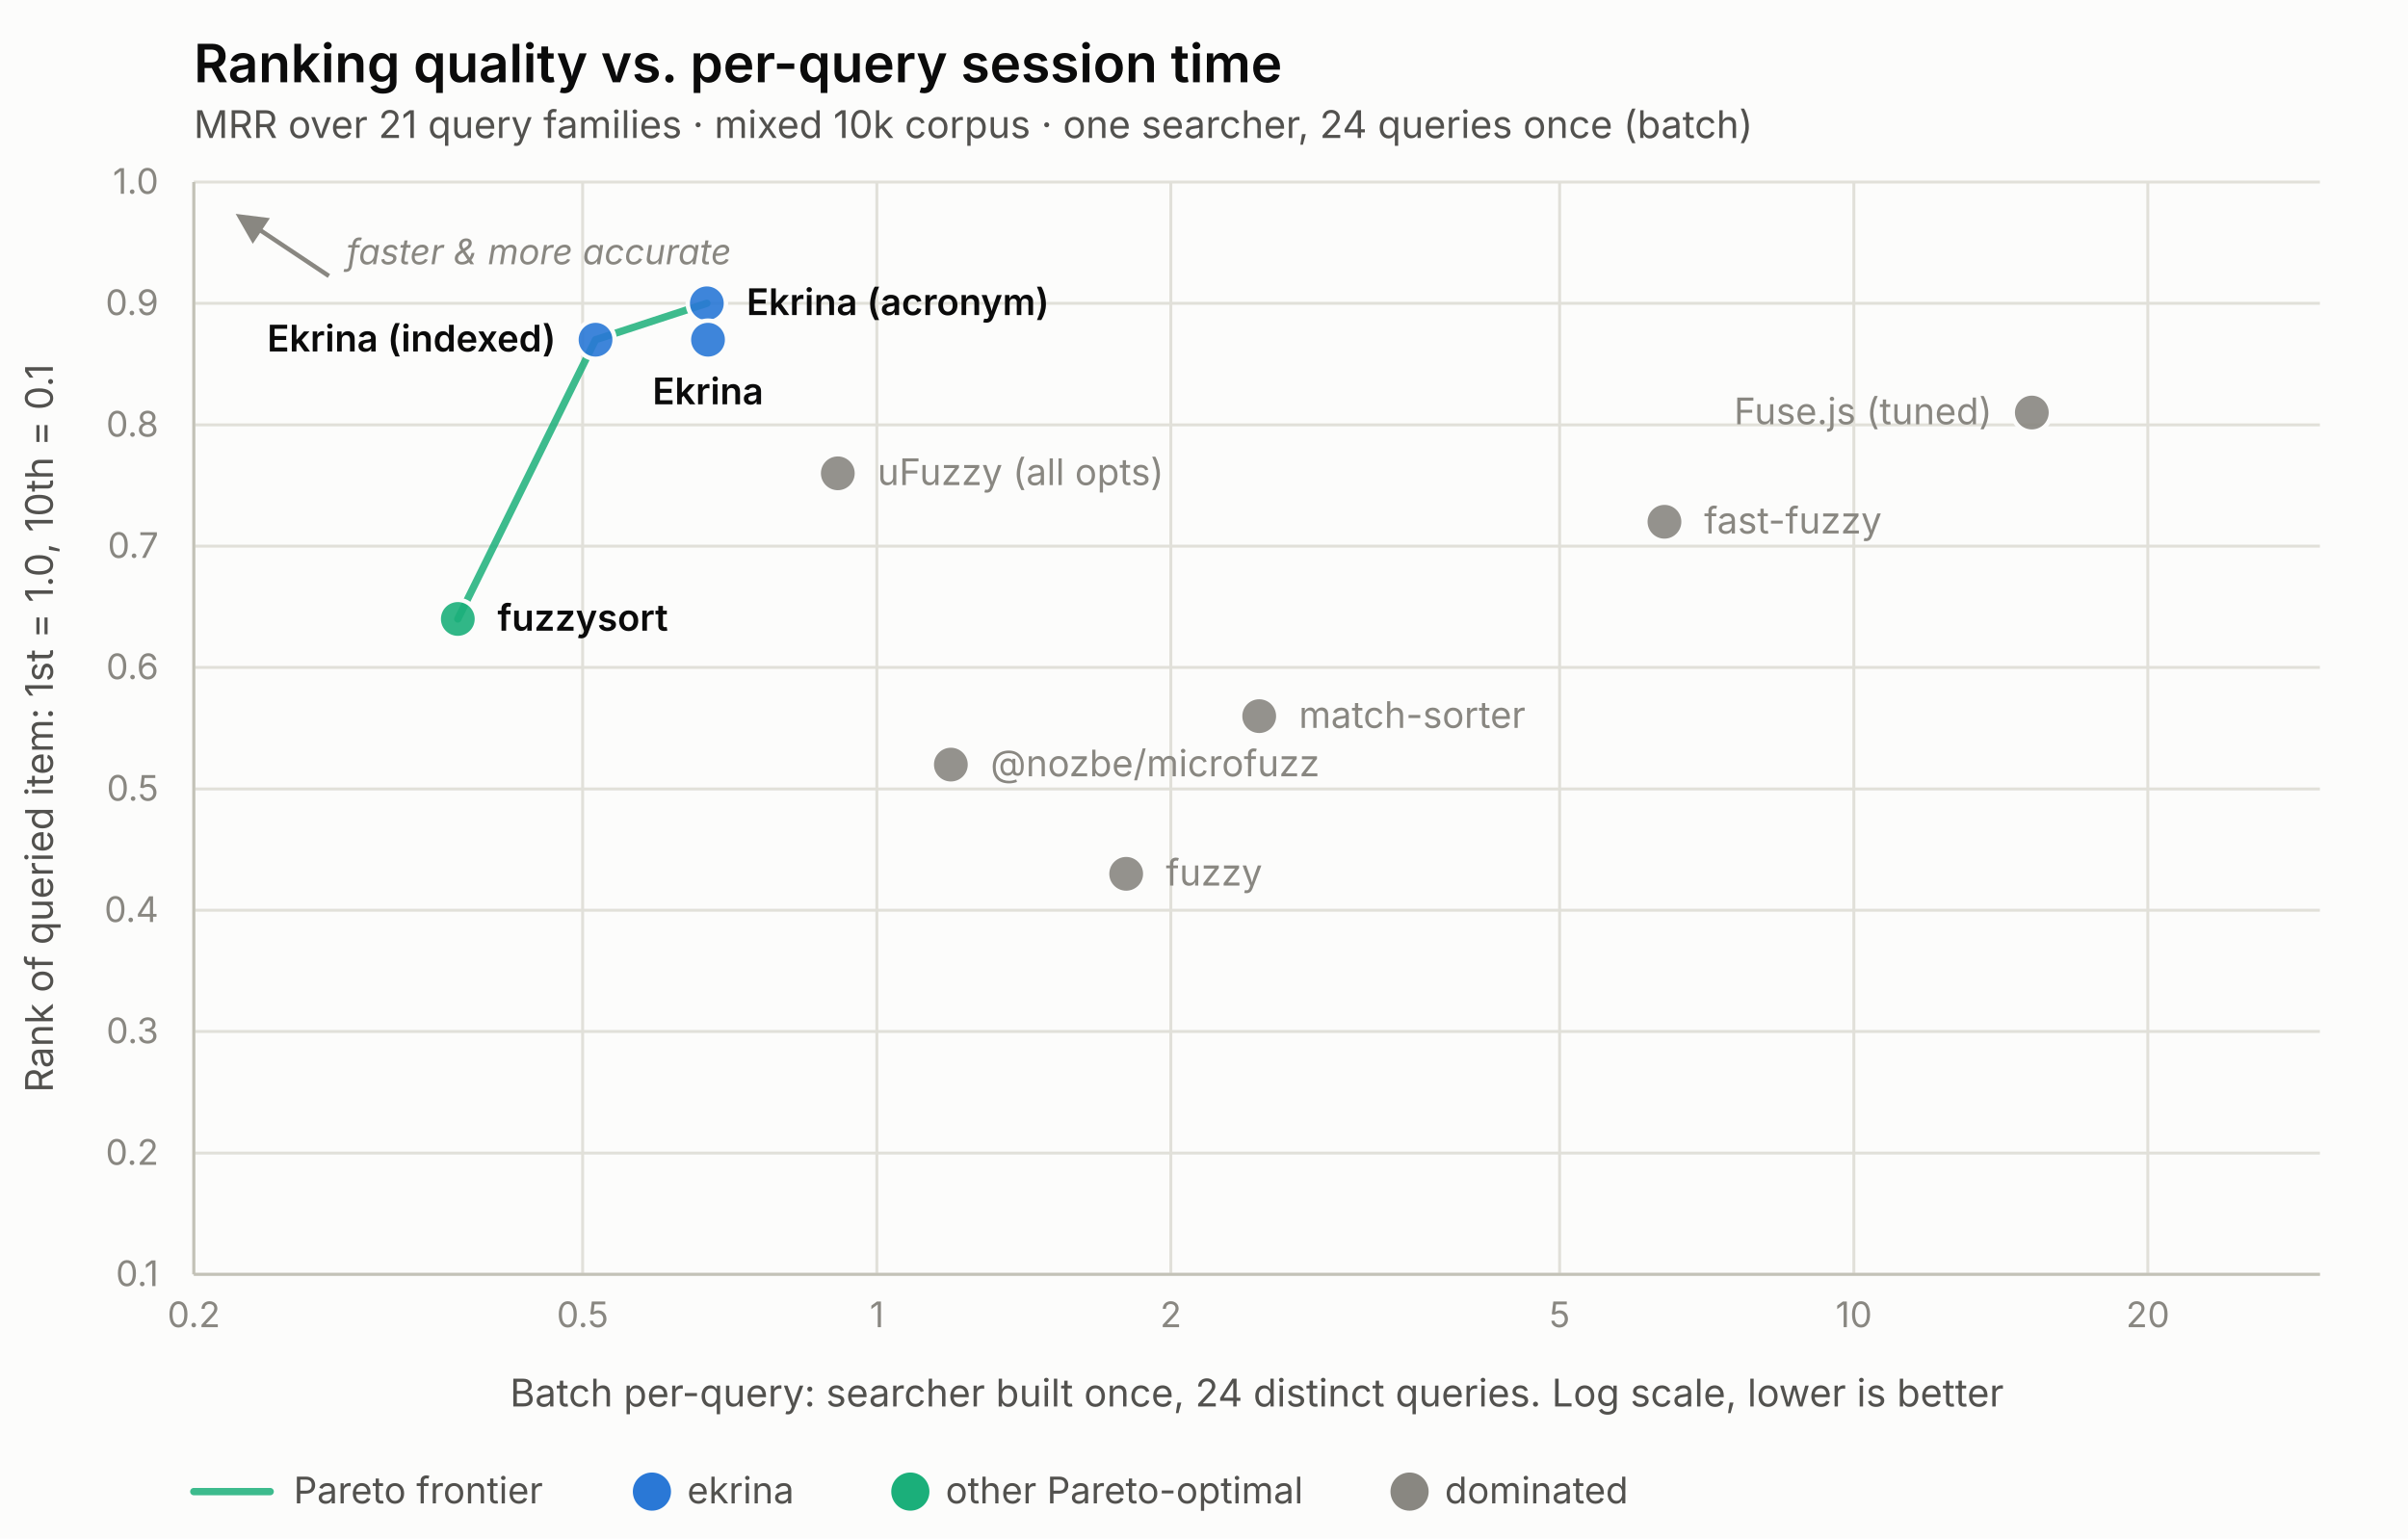
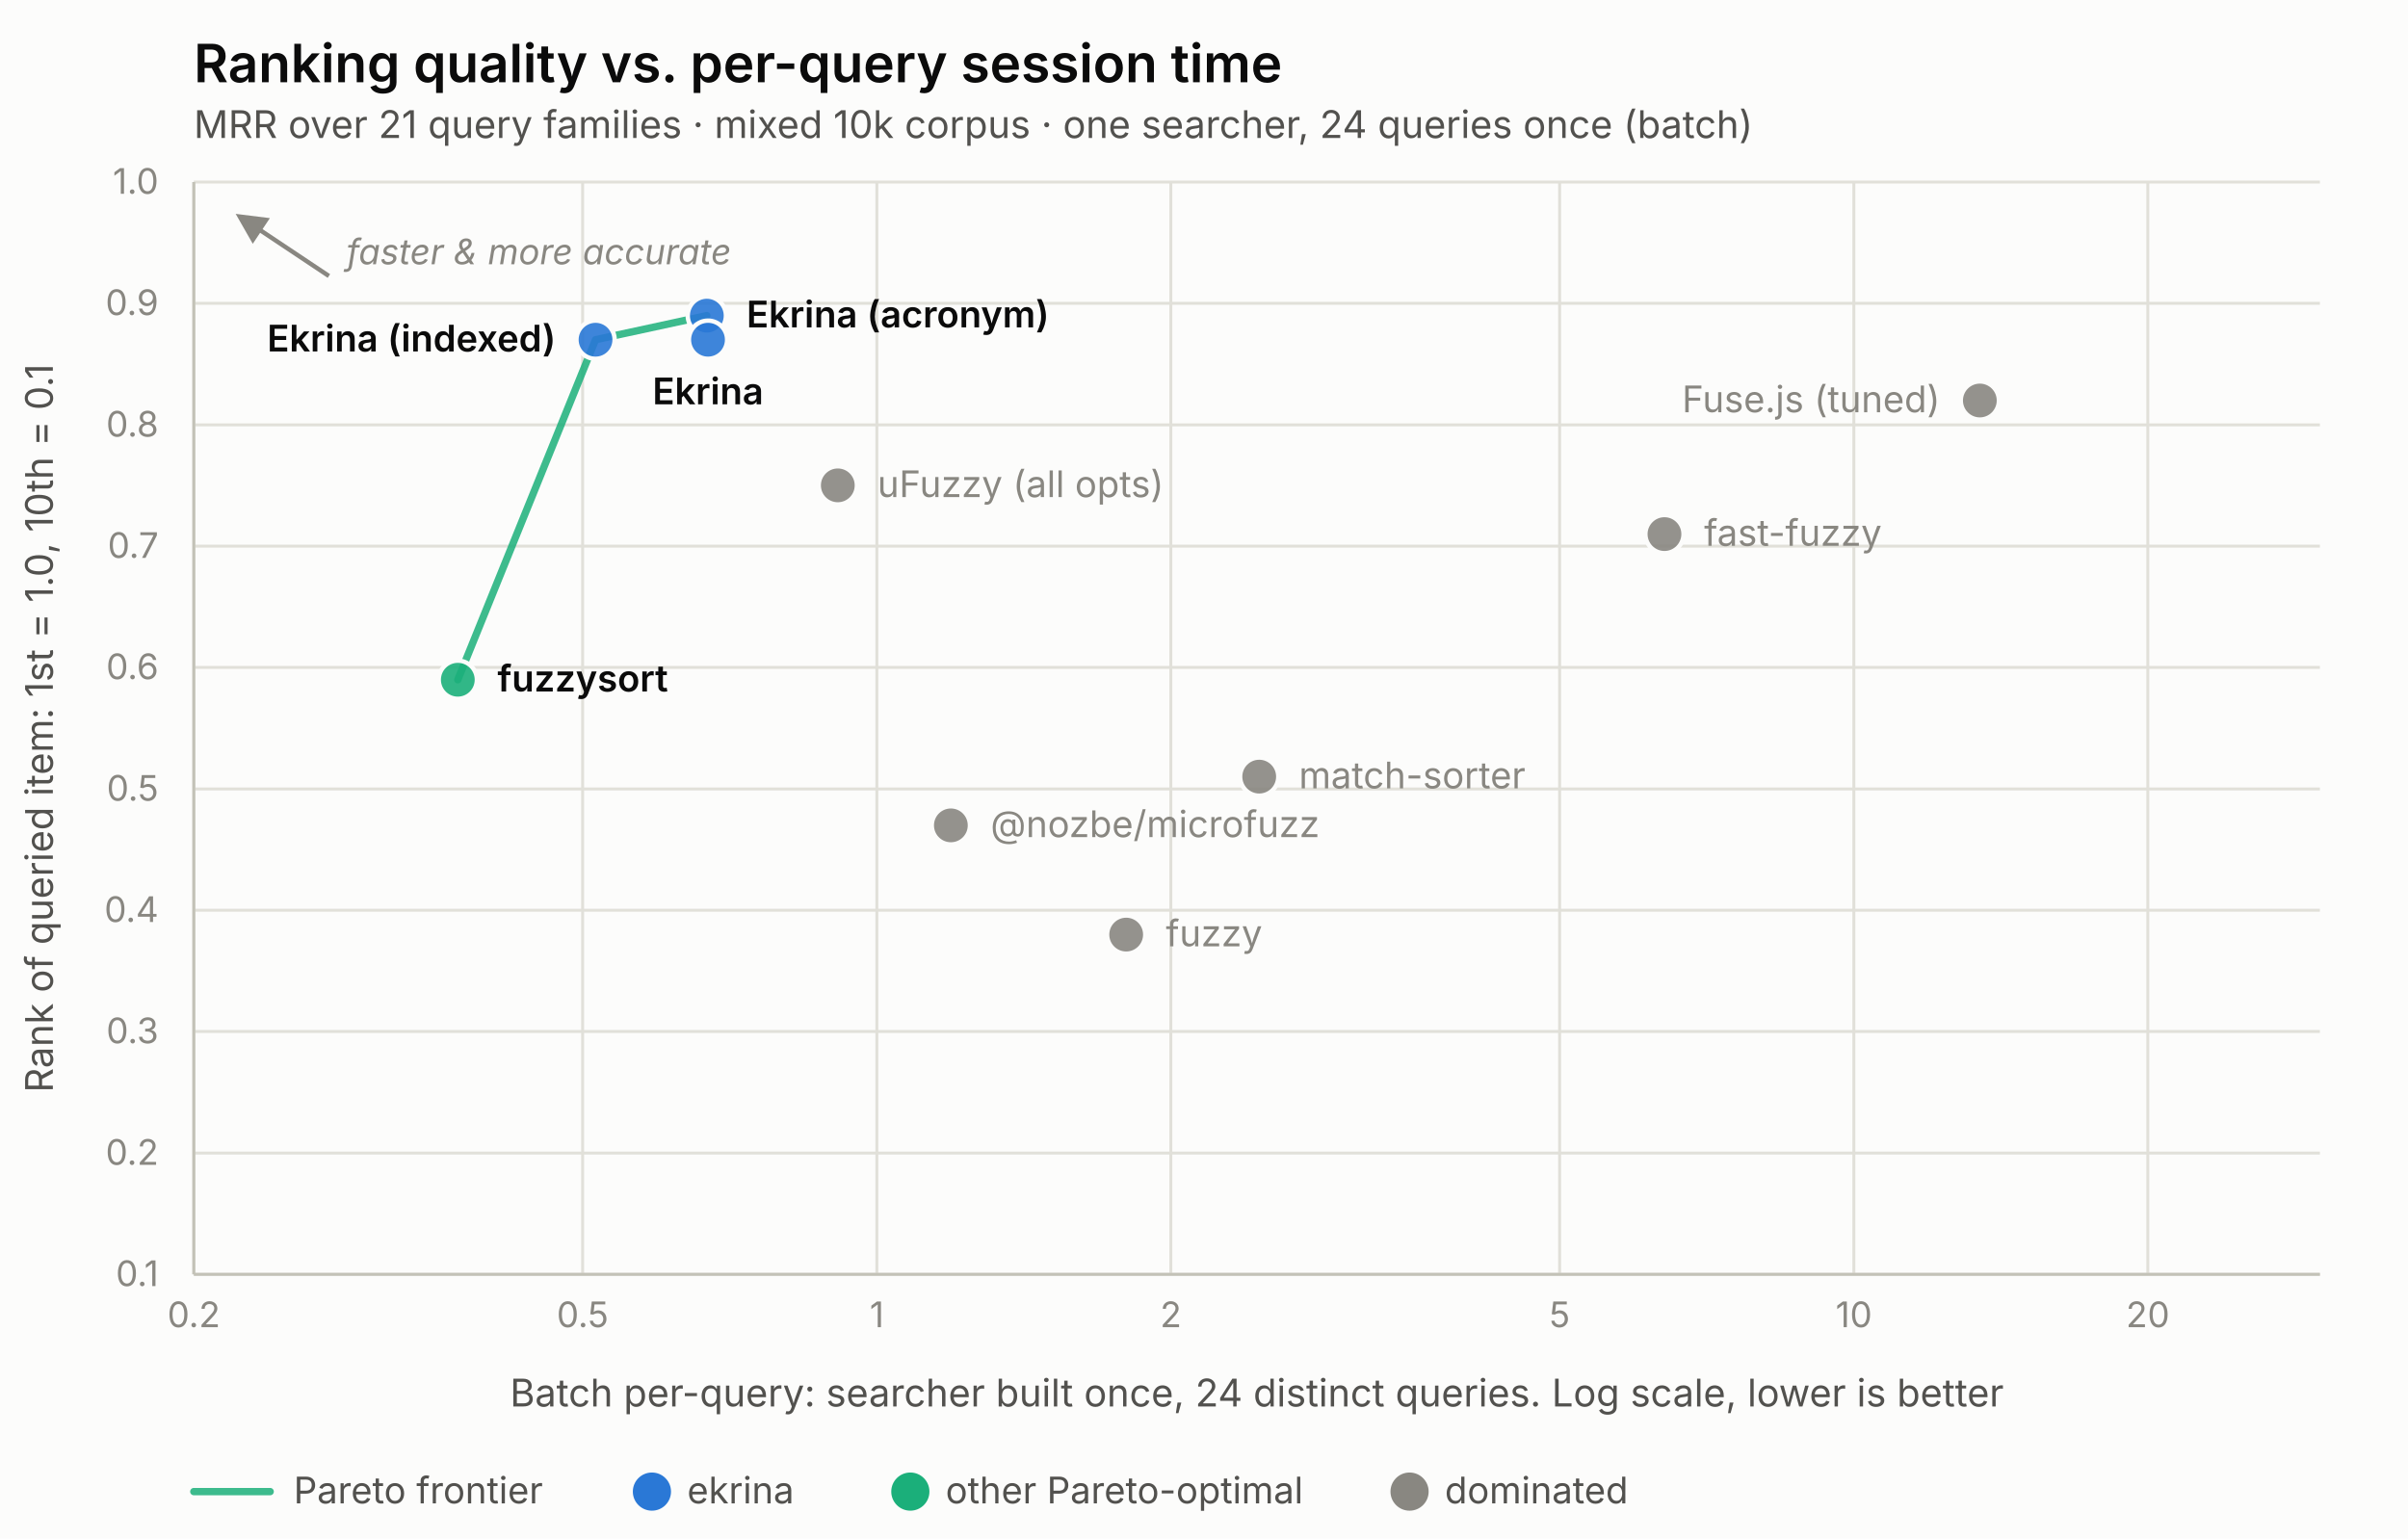
<svg xmlns="http://www.w3.org/2000/svg" viewBox="0 0 820 524" font-family="system-ui, -apple-system, 'Segoe UI', sans-serif" role="img" aria-labelledby="pareto-query-title pareto-query-desc">
  <defs>
    <marker id="arrow" viewBox="0 0 10 10" refX="8" refY="5" markerWidth="7" markerHeight="7" orient="auto-start-reverse">
      <path d="M0 0 L10 5 L0 10 z" fill="#898781" />
    </marker>
  </defs>
  <rect x="0" y="0" width="820" height="524" fill="#fcfcfb" />
  <text x="66" y="28" fill="#0b0b0b" font-size="18" font-weight="600">Ranking quality vs. per-query session time</text>
  <text x="66" y="47" fill="#52514e" font-size="13">MRR over 21 query families · mixed 10k corpus · one searcher, 24 queries once (batch)</text>
  <g>
    <line x1="66" y1="62" x2="66" y2="434" stroke="#e1e0d9" />
    <line x1="198.4" y1="62" x2="198.4" y2="434" stroke="#e1e0d9" />
    <line x1="298.6" y1="62" x2="298.6" y2="434" stroke="#e1e0d9" />
    <line x1="398.7" y1="62" x2="398.7" y2="434" stroke="#e1e0d9" />
    <line x1="531.1" y1="62" x2="531.1" y2="434" stroke="#e1e0d9" />
    <line x1="631.3" y1="62" x2="631.3" y2="434" stroke="#e1e0d9" />
    <line x1="731.4" y1="62" x2="731.4" y2="434" stroke="#e1e0d9" />
    <line x1="66" y1="434" x2="790" y2="434" stroke="#e1e0d9" />
    <line x1="66" y1="392.7" x2="790" y2="392.7" stroke="#e1e0d9" />
    <line x1="66" y1="351.3" x2="790" y2="351.3" stroke="#e1e0d9" />
    <line x1="66" y1="310" x2="790" y2="310" stroke="#e1e0d9" />
    <line x1="66" y1="268.7" x2="790" y2="268.7" stroke="#e1e0d9" />
    <line x1="66" y1="227.3" x2="790" y2="227.3" stroke="#e1e0d9" />
    <line x1="66" y1="186" x2="790" y2="186" stroke="#e1e0d9" />
    <line x1="66" y1="144.7" x2="790" y2="144.7" stroke="#e1e0d9" />
    <line x1="66" y1="103.3" x2="790" y2="103.3" stroke="#e1e0d9" />
    <line x1="66" y1="62" x2="790" y2="62" stroke="#e1e0d9" />
  </g>
  <line x1="66" y1="434" x2="790" y2="434" stroke="#c3c2b7" />
  <line x1="66" y1="62" x2="66" y2="434" stroke="#c3c2b7" />
  <g>
    <text x="66" y="452" text-anchor="middle" fill="#898781" font-size="12" font-variant-numeric="tabular-nums">0.2</text>
    <text x="198.4" y="452" text-anchor="middle" fill="#898781" font-size="12" font-variant-numeric="tabular-nums">0.5</text>
    <text x="298.6" y="452" text-anchor="middle" fill="#898781" font-size="12" font-variant-numeric="tabular-nums">1</text>
    <text x="398.7" y="452" text-anchor="middle" fill="#898781" font-size="12" font-variant-numeric="tabular-nums">2</text>
    <text x="531.1" y="452" text-anchor="middle" fill="#898781" font-size="12" font-variant-numeric="tabular-nums">5</text>
    <text x="631.3" y="452" text-anchor="middle" fill="#898781" font-size="12" font-variant-numeric="tabular-nums">10</text>
    <text x="731.4" y="452" text-anchor="middle" fill="#898781" font-size="12" font-variant-numeric="tabular-nums">20</text>
  </g>
  <g>
    <text x="54" y="438" text-anchor="end" fill="#898781" font-size="12" font-variant-numeric="tabular-nums">0.1</text>
    <text x="54" y="396.7" text-anchor="end" fill="#898781" font-size="12" font-variant-numeric="tabular-nums">0.2</text>
    <text x="54" y="355.3" text-anchor="end" fill="#898781" font-size="12" font-variant-numeric="tabular-nums">0.3</text>
    <text x="54" y="314" text-anchor="end" fill="#898781" font-size="12" font-variant-numeric="tabular-nums">0.4</text>
    <text x="54" y="272.7" text-anchor="end" fill="#898781" font-size="12" font-variant-numeric="tabular-nums">0.5</text>
    <text x="54" y="231.3" text-anchor="end" fill="#898781" font-size="12" font-variant-numeric="tabular-nums">0.6</text>
    <text x="54" y="190" text-anchor="end" fill="#898781" font-size="12" font-variant-numeric="tabular-nums">0.7</text>
    <text x="54" y="148.7" text-anchor="end" fill="#898781" font-size="12" font-variant-numeric="tabular-nums">0.8</text>
    <text x="54" y="107.3" text-anchor="end" fill="#898781" font-size="12" font-variant-numeric="tabular-nums">0.9</text>
    <text x="54" y="66" text-anchor="end" fill="#898781" font-size="12" font-variant-numeric="tabular-nums">1.0</text>
  </g>
  <text x="428" y="479" text-anchor="middle" fill="#52514e" font-size="13">Batch per-query: searcher built once, 24 distinct queries. Log scale, lower is better</text>
  <text transform="translate(18,248) rotate(-90)" text-anchor="middle" fill="#52514e" font-size="13">Rank of queried item: 1st = 1.0, 10th = 0.1</text>
-   <path d="M155.9 210.8 L202.8 115.7 L240.7 103.3" fill="none" stroke="#1baf7a" stroke-width="2.5" stroke-linejoin="round" stroke-linecap="round" opacity="0.85" />
+   <path d="M155.9 231.5 L202.8 115.7 L240.7 107.5" fill="none" stroke="#1baf7a" stroke-width="2.5" stroke-linejoin="round" stroke-linecap="round" opacity="0.85" />
  <g transform="translate(78,70)">
    <line x1="34" y1="24" x2="4" y2="4" stroke="#898781" stroke-width="1.5" marker-end="url(#arrow)" />
    <text x="40" y="20" fill="#898781" font-size="12" font-style="italic">faster &amp; more accurate</text>
  </g>
  <g>
-     <circle cx="240.7" cy="103.3" r="6.5" fill="#2a78d6" fill-opacity="0.9" stroke="#fcfcfb" stroke-width="1.5" />
+     <circle cx="240.7" cy="107.5" r="6.5" fill="#2a78d6" fill-opacity="0.9" stroke="#fcfcfb" stroke-width="1.5" />
    <circle cx="241.1" cy="115.7" r="6.5" fill="#2a78d6" fill-opacity="0.9" stroke="#fcfcfb" stroke-width="1.5" />
    <circle cx="202.8" cy="115.7" r="6.5" fill="#2a78d6" fill-opacity="0.9" stroke="#fcfcfb" stroke-width="1.5" />
-     <circle cx="691.9" cy="140.5" r="6.5" fill="#898781" fill-opacity="0.9" stroke="#fcfcfb" stroke-width="1.5" />
-     <circle cx="285.3" cy="161.2" r="6.5" fill="#898781" fill-opacity="0.9" stroke="#fcfcfb" stroke-width="1.5" />
-     <circle cx="566.8" cy="177.7" r="6.5" fill="#898781" fill-opacity="0.9" stroke="#fcfcfb" stroke-width="1.5" />
-     <circle cx="155.9" cy="210.8" r="6.5" fill="#1baf7a" fill-opacity="0.9" stroke="#fcfcfb" stroke-width="1.5" />
-     <circle cx="428.8" cy="243.9" r="6.5" fill="#898781" fill-opacity="0.9" stroke="#fcfcfb" stroke-width="1.5" />
-     <circle cx="323.8" cy="260.4" r="6.5" fill="#898781" fill-opacity="0.9" stroke="#fcfcfb" stroke-width="1.5" />
-     <circle cx="383.5" cy="297.6" r="6.5" fill="#898781" fill-opacity="0.9" stroke="#fcfcfb" stroke-width="1.5" />
+     <circle cx="674.2" cy="136.4" r="6.5" fill="#898781" fill-opacity="0.9" stroke="#fcfcfb" stroke-width="1.5" />
+     <circle cx="285.3" cy="165.3" r="6.5" fill="#898781" fill-opacity="0.9" stroke="#fcfcfb" stroke-width="1.5" />
+     <circle cx="566.8" cy="181.9" r="6.5" fill="#898781" fill-opacity="0.9" stroke="#fcfcfb" stroke-width="1.5" />
+     <circle cx="155.9" cy="231.5" r="6.5" fill="#1baf7a" fill-opacity="0.9" stroke="#fcfcfb" stroke-width="1.5" />
+     <circle cx="428.8" cy="264.5" r="6.5" fill="#898781" fill-opacity="0.9" stroke="#fcfcfb" stroke-width="1.5" />
+     <circle cx="323.8" cy="281.1" r="6.5" fill="#898781" fill-opacity="0.9" stroke="#fcfcfb" stroke-width="1.5" />
+     <circle cx="383.5" cy="318.3" r="6.5" fill="#898781" fill-opacity="0.9" stroke="#fcfcfb" stroke-width="1.5" />
  </g>
  <g>
-     <text x="254.2" y="107.3" text-anchor="start" fill="#0b0b0b" font-size="12.5" font-weight="600">Ekrina (acronym)</text>
+     <text x="254.2" y="111.5" text-anchor="start" fill="#0b0b0b" font-size="12.5" font-weight="600">Ekrina (acronym)</text>
    <text x="241.1" y="137.7" text-anchor="middle" fill="#0b0b0b" font-size="12.5" font-weight="600">Ekrina</text>
    <text x="189.3" y="119.7" text-anchor="end" fill="#0b0b0b" font-size="12.5" font-weight="600">Ekrina (indexed)</text>
-     <text x="169.4" y="214.8" text-anchor="start" fill="#0b0b0b" font-size="12.5" font-weight="600">fuzzysort</text>
-     <text x="678.4" y="144.5" text-anchor="end" fill="#898781" font-size="12.5">Fuse.js (tuned)</text>
-     <text x="298.8" y="165.2" text-anchor="start" fill="#898781" font-size="12.5">uFuzzy (all opts)</text>
-     <text x="580.3" y="181.7" text-anchor="start" fill="#898781" font-size="12.5">fast-fuzzy</text>
-     <text x="442.3" y="247.9" text-anchor="start" fill="#898781" font-size="12.5">match-sorter</text>
-     <text x="337.3" y="264.4" text-anchor="start" fill="#898781" font-size="12.5">@nozbe/microfuzz</text>
-     <text x="397" y="301.6" text-anchor="start" fill="#898781" font-size="12.5">fuzzy</text>
+     <text x="169.4" y="235.5" text-anchor="start" fill="#0b0b0b" font-size="12.5" font-weight="600">fuzzysort</text>
+     <text x="660.7" y="140.4" text-anchor="end" fill="#898781" font-size="12.5">Fuse.js (tuned)</text>
+     <text x="298.8" y="169.3" text-anchor="start" fill="#898781" font-size="12.5">uFuzzy (all opts)</text>
+     <text x="580.3" y="185.9" text-anchor="start" fill="#898781" font-size="12.5">fast-fuzzy</text>
+     <text x="442.3" y="268.5" text-anchor="start" fill="#898781" font-size="12.5">match-sorter</text>
+     <text x="337.3" y="285.1" text-anchor="start" fill="#898781" font-size="12.5">@nozbe/microfuzz</text>
+     <text x="397" y="322.3" text-anchor="start" fill="#898781" font-size="12.5">fuzzy</text>
  </g>
  <g>
    <line x1="66" y1="508" x2="92" y2="508" stroke="#1baf7a" stroke-width="2.5" stroke-linecap="round" opacity="0.85" />
    <text x="100" y="512" fill="#52514e" font-size="12.5">Pareto frontier</text>
    <circle cx="222" cy="508" r="6.5" fill="#2a78d6" />
    <text x="234" y="512" fill="#52514e" font-size="12.5">ekrina</text>
    <circle cx="310" cy="508" r="6.5" fill="#1baf7a" />
    <text x="322" y="512" fill="#52514e" font-size="12.5">other Pareto-optimal</text>
    <circle cx="480" cy="508" r="6.5" fill="#898781" />
    <text x="492" y="512" fill="#52514e" font-size="12.5">dominated</text>
  </g>
</svg>
